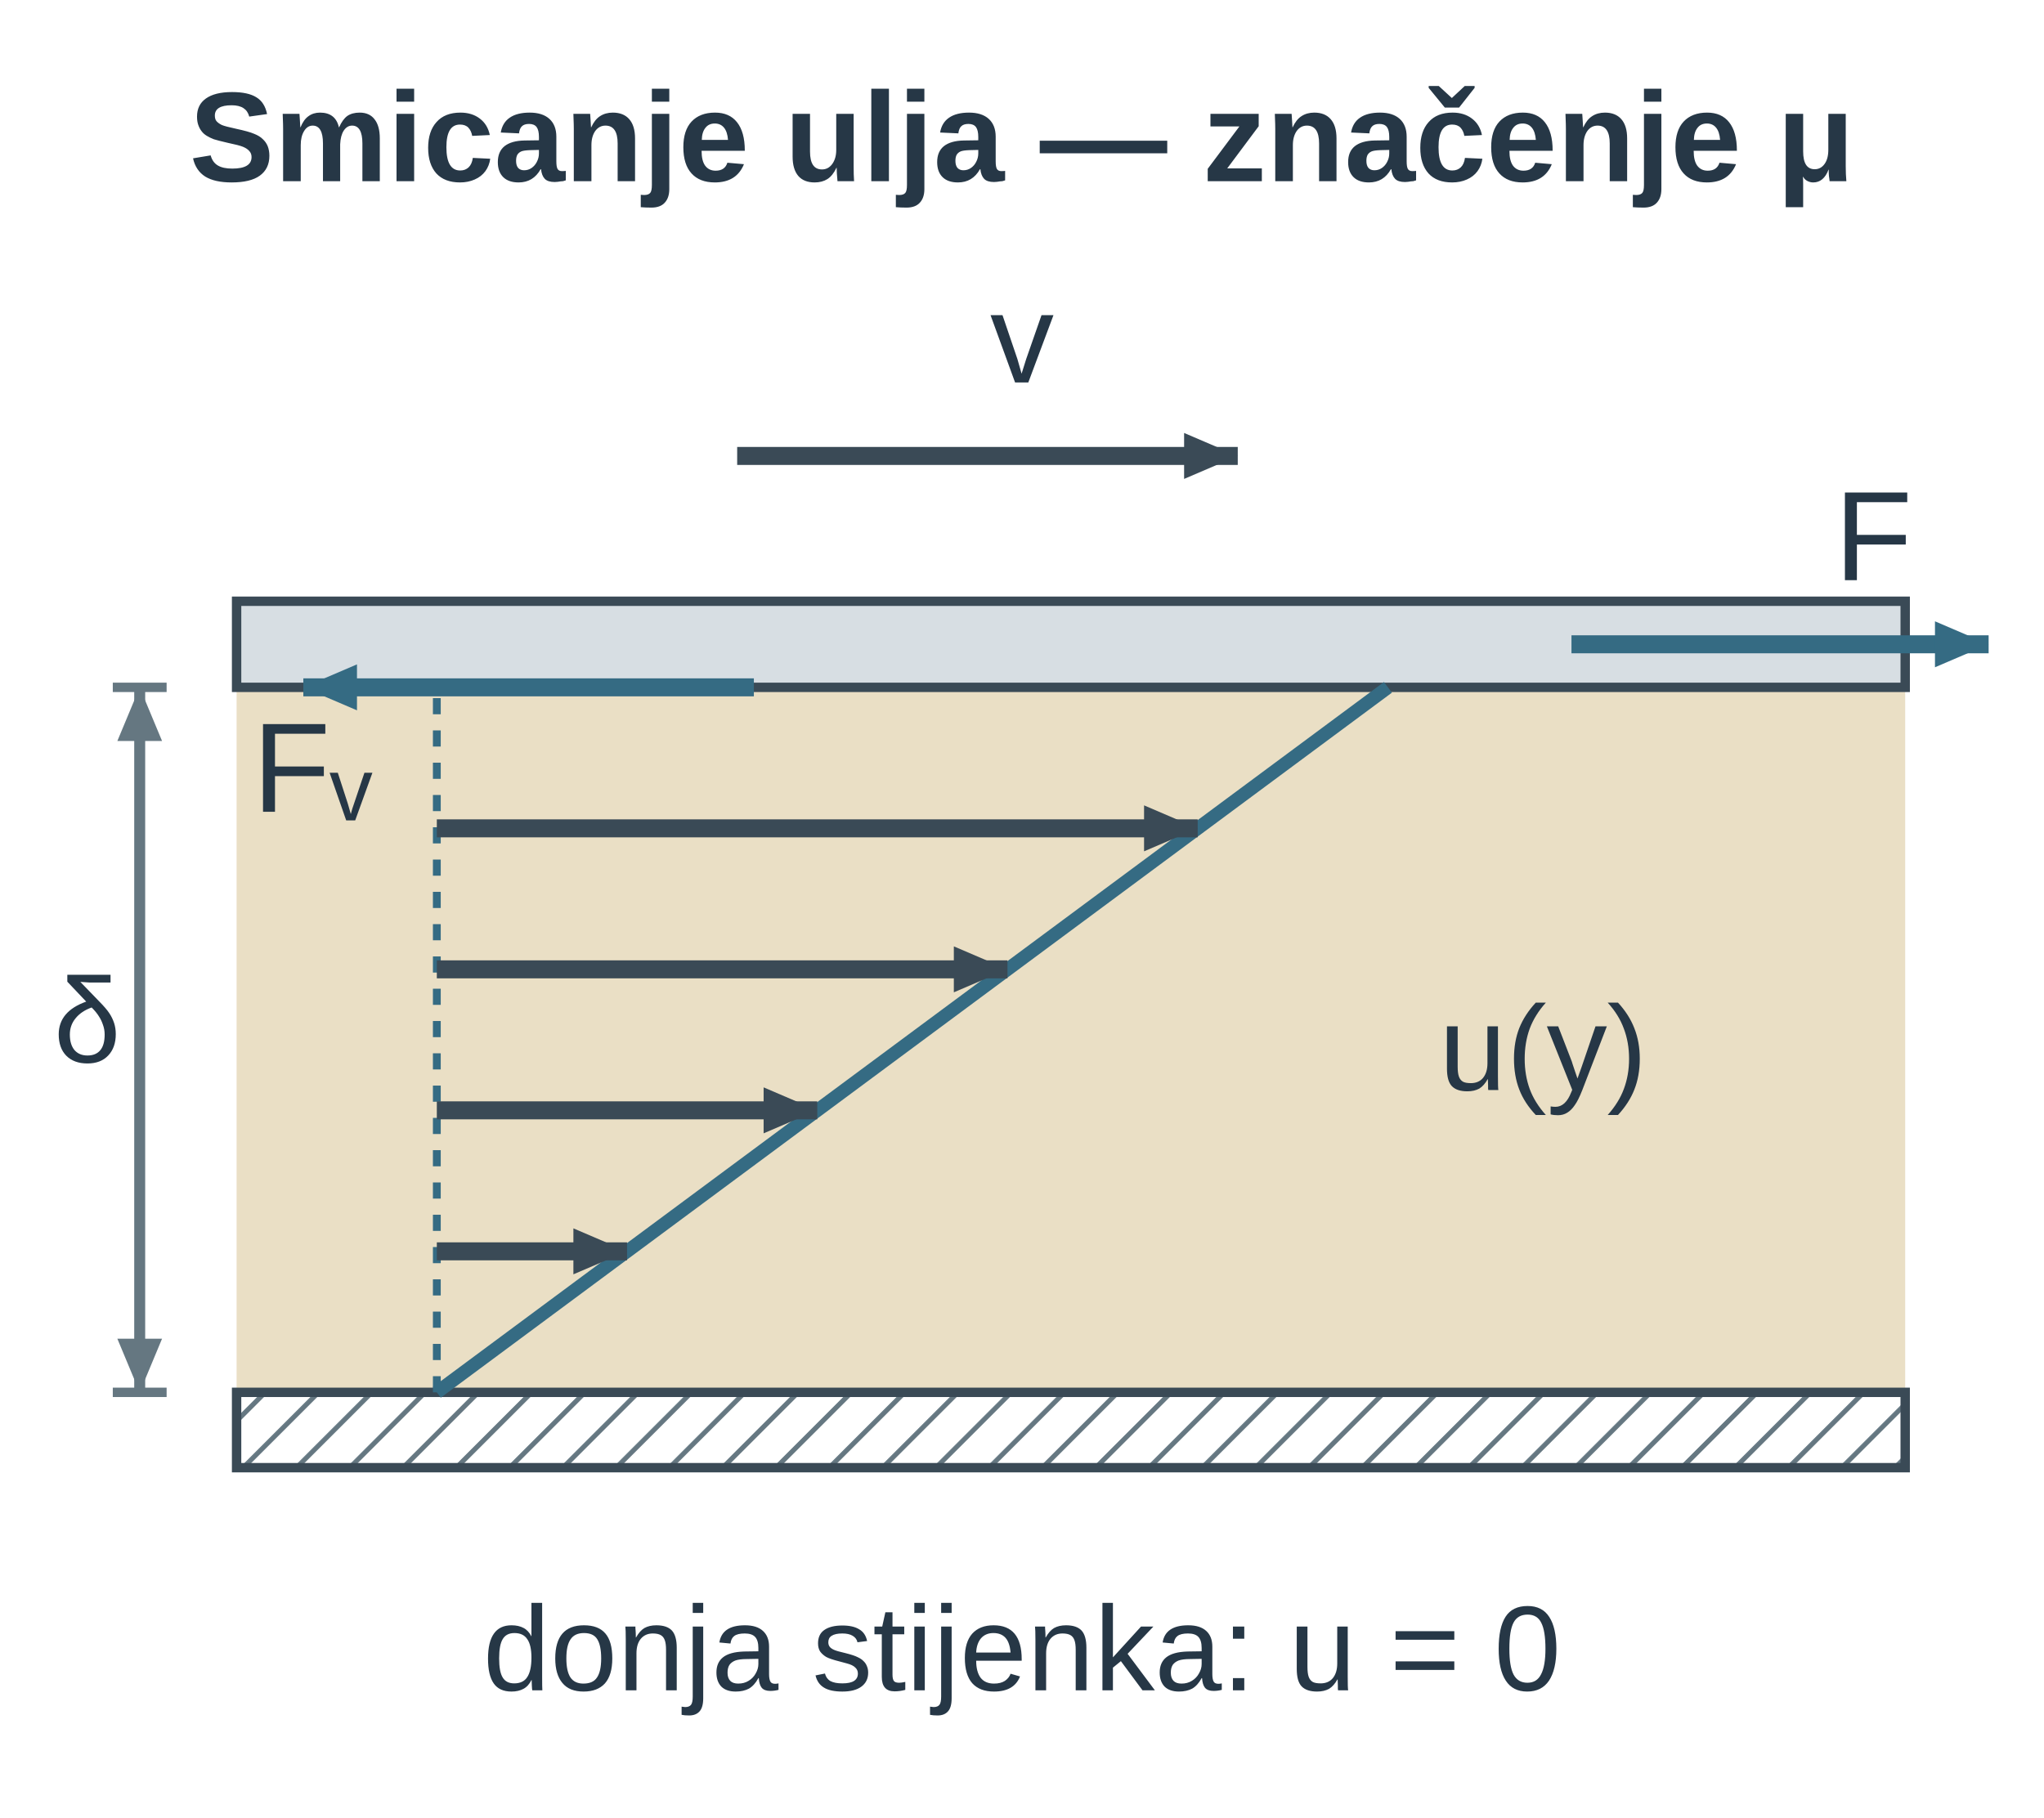
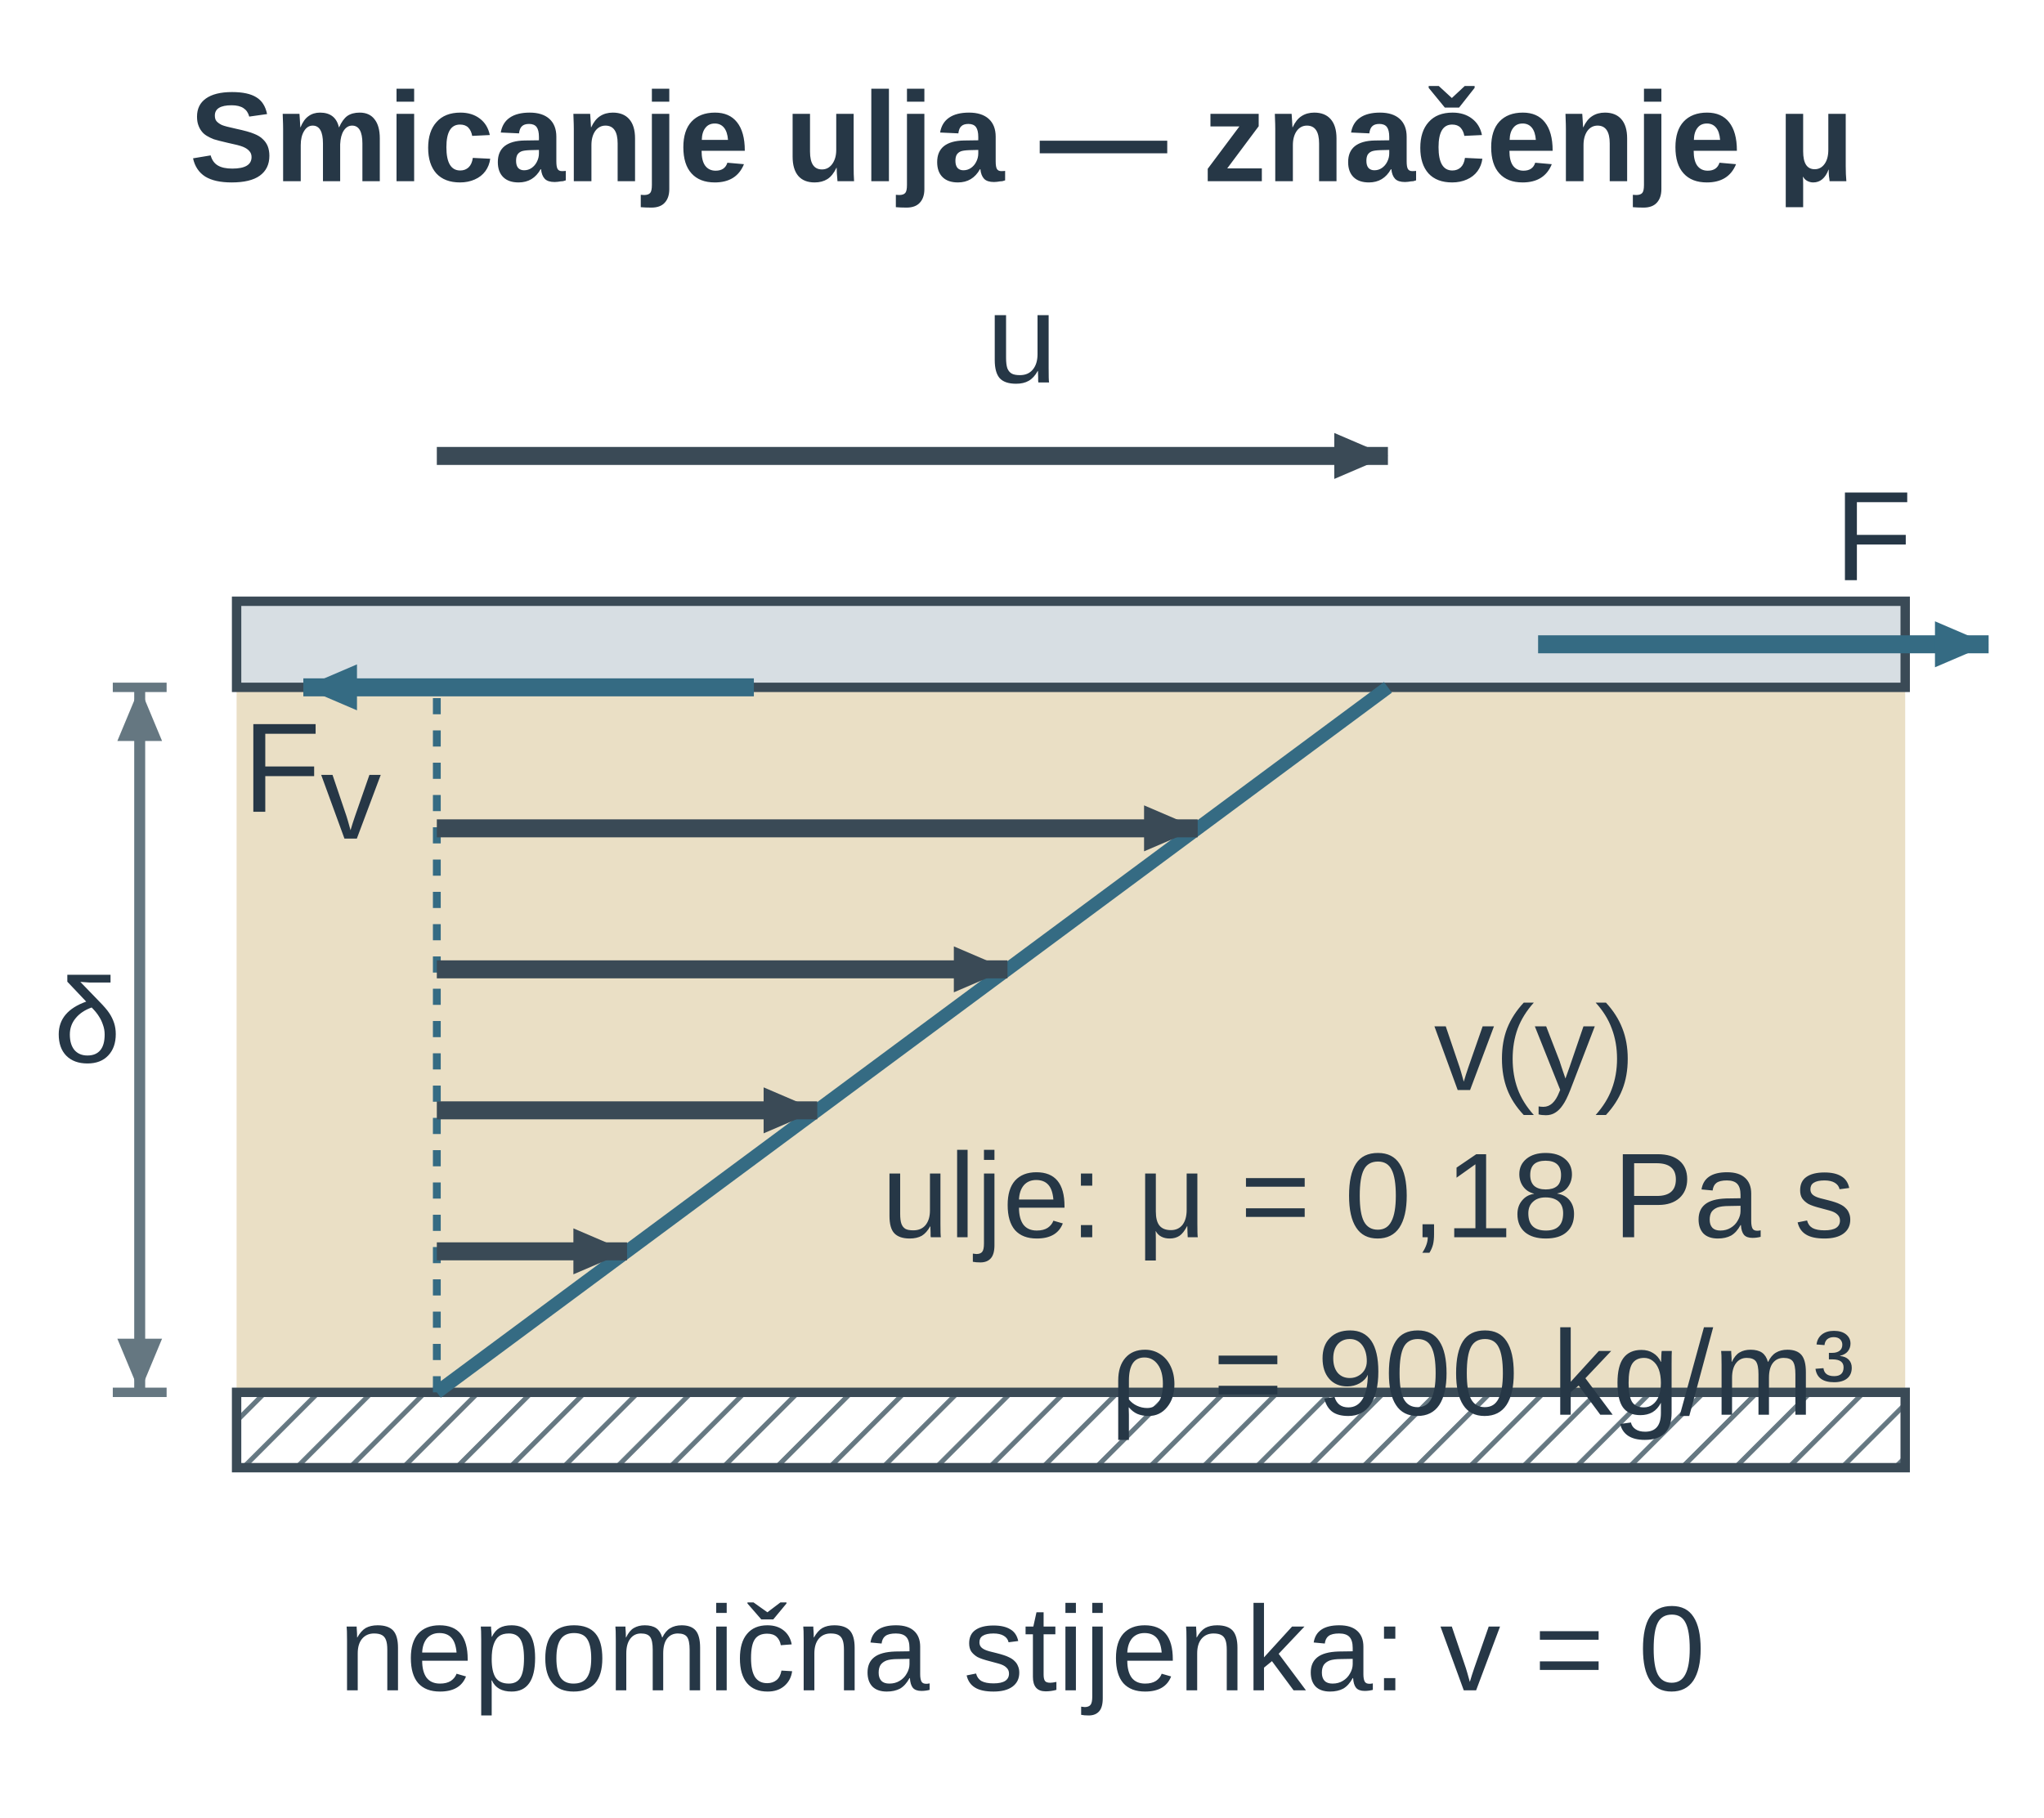
<svg xmlns="http://www.w3.org/2000/svg" width="152.277pt" height="135.45pt" viewBox="0 0 152.277 135.45" role="img">
  <defs>
    <pattern id="u02fkv_hatch" width="7" height="7" patternUnits="userSpaceOnUse" patternTransform="rotate(45)">
      <line x1="0" y1="0" x2="0" y2="7" stroke="#657781" stroke-width="1.8" />
    </pattern>
    <marker id="u02fkv_v" markerWidth="7" markerHeight="6" refX="7" refY="3" orient="auto">
      <path d="M0 0 L7 3 L0 6 Z" fill="#356b83" />
    </marker>
    <marker id="u02fkv_dim" markerWidth="6" markerHeight="5" refX="6" refY="2.5" orient="auto-start-reverse">
      <path d="M0 0 L6 2.5 L0 5 Z" fill="#657781" />
    </marker>
    <marker id="u02fkv_dimSmall" markerWidth="3" markerHeight="3" refX="3" refY="1.5" orient="auto-start-reverse">
      <path d="M0 0 L3 1.5 L0 3 Z" fill="#356b83" />
    </marker>
    <marker id="u02fkv_forceMarker" markerWidth="7" markerHeight="6" refX="7" refY="3" orient="auto">
      <path d="M0 0 L7 3 L0 6 Z" fill="#356b83" />
    </marker>
    <marker id="u02fkv_pressureMarker" markerWidth="7" markerHeight="6" refX="7" refY="3" orient="auto">
      <path d="M0 0 L7 3 L0 6 Z" fill="#356b83" />
    </marker>
    <marker id="u02fkv_reactionMarker" markerWidth="7" markerHeight="6" refX="7" refY="3" orient="auto">
      <path d="M0 0 L7 3 L0 6 Z" fill="#356b83" />
    </marker>
    <marker id="u02fkv_axisMarker" markerWidth="7" markerHeight="6" refX="7" refY="3" orient="auto">
      <path d="M0 0 L7 3 L0 6 Z" fill="#3a4a56" />
    </marker>
  </defs>
  <g font-family="Arial, Liberation Sans, sans-serif">
    <g transform="translate(76.139 13.5)">
      <text data-source-text="1" x="0" y="0" text-anchor="middle" font-size="9.5" font-weight="600" fill="rgb(38, 55, 70)">Smicanje ulja — značenje μ</text>
    </g>
    <g transform="translate(76.139 28.5)">
-       <text data-source-text="2" x="0" y="0" text-anchor="middle" font-size="9.5" font-weight="400" fill="rgb(38, 55, 70)">v</text>
+       <text data-source-text="2" x="0" y="0" text-anchor="middle" font-size="9.5" font-weight="400" fill="rgb(38, 55, 70)">u</text>
    </g>
    <g transform="translate(-5.632 1.894) scale(0.401)">
      <g transform="matrix(1 0 0 1 -7 -3)">
        <rect x="65" y="126" width="310" height="131" rx="0" fill="rgb(234, 223, 197)" stroke="none" stroke-width="1.2px" stroke-linecap="butt" stroke-linejoin="miter" stroke-dasharray="none" fill-opacity="1" stroke-opacity="1" opacity="1" marker-start="none" marker-mid="none" marker-end="none" data-source-geometry="1" />
      </g>
    </g>
    <g transform="translate(-5.632 1.894) scale(0.401)">
      <g transform="matrix(1 0 0 1 -7 -3)">
        <rect x="65" y="110" width="310" height="16" rx="0" fill="rgb(215, 222, 227)" stroke="rgb(58, 74, 86)" stroke-width="1.744" stroke-linecap="butt" stroke-linejoin="miter" stroke-dasharray="none" fill-opacity="1" stroke-opacity="1" opacity="1" marker-start="none" marker-mid="none" marker-end="none" data-source-geometry="2" />
      </g>
    </g>
    <g transform="translate(-5.632 1.894) scale(0.401)">
      <g transform="matrix(1 0 0 1 -7 -3)">
        <rect x="65" y="257" width="310" height="14" rx="0" fill="url(#u02fkv_hatch)" stroke="rgb(58, 74, 86)" stroke-width="1.744" stroke-linecap="butt" stroke-linejoin="miter" stroke-dasharray="none" fill-opacity="1" stroke-opacity="1" opacity="1" marker-start="none" marker-mid="none" marker-end="none" data-source-geometry="3" />
      </g>
    </g>
    <g transform="translate(-5.632 1.894) scale(0.401)">
      <g transform="matrix(1 0 0 1 -7 -3)">
        <line x1="102.2" y1="257" x2="102.2" y2="126" stroke="rgb(53, 107, 131)" stroke-width="1.454" stroke-dasharray="3px, 3px" fill="rgb(58, 74, 86)" stroke-linecap="butt" stroke-linejoin="miter" fill-opacity="1" stroke-opacity="1" opacity="1" marker-start="none" marker-mid="none" marker-end="none" data-source-geometry="4" />
      </g>
    </g>
    <g transform="translate(-5.632 1.894) scale(0.401)">
      <g transform="matrix(1 0 0 1 -7 -3)">
        <line x1="102.2" y1="257" x2="278.9" y2="126" stroke="rgb(53, 107, 131)" stroke-width="2.471" fill="rgb(58, 74, 86)" stroke-linecap="butt" stroke-linejoin="miter" stroke-dasharray="none" fill-opacity="1" stroke-opacity="1" opacity="1" marker-start="none" marker-mid="none" marker-end="none" data-source-geometry="5" />
      </g>
    </g>
    <defs>
      <marker id="u02fkv_axisMarker-print-0-6-marker-end" markerWidth="9.967" markerHeight="8.543" refX="7" refY="3" orient="auto" viewBox="0 0 7 6" markerUnits="userSpaceOnUse">
        <path d="M0 0 L7 3 L0 6 Z" fill="#3a4a56" />
      </marker>
    </defs>
    <g transform="translate(-5.632 1.894) scale(0.401)">
      <g transform="matrix(1 0 0 1 -7 -3)">
        <path d="M102.2 230.8 L137.54 230.8" fill="none" stroke="rgb(58, 74, 86)" stroke-width="3.343" marker-end="url(#u02fkv_axisMarker-print-0-6-marker-end)" stroke-linecap="butt" stroke-linejoin="miter" stroke-dasharray="none" fill-opacity="1" stroke-opacity="1" opacity="1" marker-start="none" marker-mid="none" data-source-geometry="6" />
      </g>
    </g>
    <defs>
      <marker id="u02fkv_axisMarker-print-0-7-marker-end" markerWidth="9.967" markerHeight="8.543" refX="7" refY="3" orient="auto" viewBox="0 0 7 6" markerUnits="userSpaceOnUse">
        <path d="M0 0 L7 3 L0 6 Z" fill="#3a4a56" />
      </marker>
    </defs>
    <g transform="translate(-5.632 1.894) scale(0.401)">
      <g transform="matrix(1 0 0 1 -7 -3)">
        <path d="M102.2 204.6 L172.88 204.6" fill="none" stroke="rgb(58, 74, 86)" stroke-width="3.343" marker-end="url(#u02fkv_axisMarker-print-0-7-marker-end)" stroke-linecap="butt" stroke-linejoin="miter" stroke-dasharray="none" fill-opacity="1" stroke-opacity="1" opacity="1" marker-start="none" marker-mid="none" data-source-geometry="7" />
      </g>
    </g>
    <defs>
      <marker id="u02fkv_axisMarker-print-0-8-marker-end" markerWidth="9.967" markerHeight="8.543" refX="7" refY="3" orient="auto" viewBox="0 0 7 6" markerUnits="userSpaceOnUse">
        <path d="M0 0 L7 3 L0 6 Z" fill="#3a4a56" />
      </marker>
    </defs>
    <g transform="translate(-5.632 1.894) scale(0.401)">
      <g transform="matrix(1 0 0 1 -7 -3)">
        <path d="M102.2 178.4 L208.22 178.4" fill="none" stroke="rgb(58, 74, 86)" stroke-width="3.343" marker-end="url(#u02fkv_axisMarker-print-0-8-marker-end)" stroke-linecap="butt" stroke-linejoin="miter" stroke-dasharray="none" fill-opacity="1" stroke-opacity="1" opacity="1" marker-start="none" marker-mid="none" data-source-geometry="8" />
      </g>
    </g>
    <defs>
      <marker id="u02fkv_axisMarker-print-0-9-marker-end" markerWidth="9.967" markerHeight="8.543" refX="7" refY="3" orient="auto" viewBox="0 0 7 6" markerUnits="userSpaceOnUse">
        <path d="M0 0 L7 3 L0 6 Z" fill="#3a4a56" />
      </marker>
    </defs>
    <g transform="translate(-5.632 1.894) scale(0.401)">
      <g transform="matrix(1 0 0 1 -7 -3)">
        <path d="M102.2 152.2 L243.56 152.2" fill="none" stroke="rgb(58, 74, 86)" stroke-width="3.343" marker-end="url(#u02fkv_axisMarker-print-0-9-marker-end)" stroke-linecap="butt" stroke-linejoin="miter" stroke-dasharray="none" fill-opacity="1" stroke-opacity="1" opacity="1" marker-start="none" marker-mid="none" data-source-geometry="9" />
      </g>
    </g>
    <defs>
      <marker id="u02fkv_axisMarker-print-0-10-marker-end" markerWidth="9.967" markerHeight="8.543" refX="7" refY="3" orient="auto" viewBox="0 0 7 6" markerUnits="userSpaceOnUse">
        <path d="M0 0 L7 3 L0 6 Z" fill="#3a4a56" />
      </marker>
    </defs>
    <g transform="translate(-5.632 1.894) scale(0.401)">
      <g transform="matrix(1 0 0 1 -7 -3)">
-         <path d="M158.0 83 L251.0 83" fill="none" stroke="rgb(58, 74, 86)" stroke-width="3.343" marker-end="url(#u02fkv_axisMarker-print-0-10-marker-end)" stroke-linecap="butt" stroke-linejoin="miter" stroke-dasharray="none" fill-opacity="1" stroke-opacity="1" opacity="1" marker-start="none" marker-mid="none" data-source-geometry="10" />
+         <path d="M102.2 83 L278.9 83" fill="none" stroke="rgb(58, 74, 86)" stroke-width="3.343" marker-end="url(#u02fkv_axisMarker-print-0-10-marker-end)" stroke-linecap="butt" stroke-linejoin="miter" stroke-dasharray="none" fill-opacity="1" stroke-opacity="1" opacity="1" marker-start="none" marker-mid="none" data-source-geometry="10" />
      </g>
    </g>
    <defs>
      <marker id="u02fkv_reactionMarker-print-0-12-marker-end" markerWidth="9.967" markerHeight="8.543" refX="7" refY="3" orient="auto" viewBox="0 0 7 6" markerUnits="userSpaceOnUse">
        <path d="M0 0 L7 3 L0 6 Z" fill="#356b83" />
      </marker>
    </defs>
    <g transform="translate(-5.632 1.894) scale(0.401)">
      <g transform="matrix(1 0 0 1 -7 -3)">
        <path d="M161.1 126 L77.4 126" fill="none" stroke="rgb(53, 107, 131)" stroke-width="3.343" marker-end="url(#u02fkv_reactionMarker-print-0-12-marker-end)" stroke-linecap="butt" stroke-linejoin="miter" stroke-dasharray="none" fill-opacity="1" stroke-opacity="1" opacity="1" marker-start="none" marker-mid="none" data-source-geometry="12" />
      </g>
    </g>
    <defs>
      <marker id="u02fkv_forceMarker-print-0-14-marker-end" markerWidth="9.967" markerHeight="8.543" refX="7" refY="3" orient="auto" viewBox="0 0 7 6" markerUnits="userSpaceOnUse">
        <path d="M0 0 L7 3 L0 6 Z" fill="#356b83" />
      </marker>
    </defs>
    <g transform="translate(-5.632 1.894) scale(0.401)">
      <g transform="matrix(1 0 0 1 -7 -3)">
-         <path d="M313.0 118 L390.5 118" fill="none" stroke="rgb(53, 107, 131)" stroke-width="3.343" marker-end="url(#u02fkv_forceMarker-print-0-14-marker-end)" stroke-linecap="butt" stroke-linejoin="miter" stroke-dasharray="none" fill-opacity="1" stroke-opacity="1" opacity="1" marker-start="none" marker-mid="none" data-source-geometry="14" />
+         <path d="M306.8 118 L390.5 118" fill="none" stroke="rgb(53, 107, 131)" stroke-width="3.343" marker-end="url(#u02fkv_forceMarker-print-0-14-marker-end)" stroke-linecap="butt" stroke-linejoin="miter" stroke-dasharray="none" fill-opacity="1" stroke-opacity="1" opacity="1" marker-start="none" marker-mid="none" data-source-geometry="14" />
      </g>
    </g>
    <g transform="translate(-5.632 1.894) scale(0.401)">
      <g transform="matrix(1 0 0 1 -7 -3)">
-         <line x1="42" y1="126" x2="52" y2="126" stroke="rgb(101, 119, 129)" stroke-width="1.744" fill="rgb(58, 74, 86)" stroke-linecap="butt" stroke-linejoin="miter" stroke-dasharray="none" fill-opacity="1" stroke-opacity="1" opacity="1" marker-start="none" marker-mid="none" marker-end="none" data-source-geometry="18" />
+         <line x1="42" y1="126" x2="52" y2="126" stroke="rgb(101, 119, 129)" stroke-width="1.744" fill="rgb(58, 74, 86)" stroke-linecap="butt" stroke-linejoin="miter" stroke-dasharray="none" fill-opacity="1" stroke-opacity="1" opacity="1" marker-start="none" marker-mid="none" marker-end="none" data-source-geometry="20" />
      </g>
    </g>
    <g transform="translate(-5.632 1.894) scale(0.401)">
      <g transform="matrix(1 0 0 1 -7 -3)">
-         <line x1="42" y1="257" x2="52" y2="257" stroke="rgb(101, 119, 129)" stroke-width="1.744" fill="rgb(58, 74, 86)" stroke-linecap="butt" stroke-linejoin="miter" stroke-dasharray="none" fill-opacity="1" stroke-opacity="1" opacity="1" marker-start="none" marker-mid="none" marker-end="none" data-source-geometry="19" />
+         <line x1="42" y1="257" x2="52" y2="257" stroke="rgb(101, 119, 129)" stroke-width="1.744" fill="rgb(58, 74, 86)" stroke-linecap="butt" stroke-linejoin="miter" stroke-dasharray="none" fill-opacity="1" stroke-opacity="1" opacity="1" marker-start="none" marker-mid="none" marker-end="none" data-source-geometry="21" />
      </g>
    </g>
    <defs>
-       <marker id="u02fkv_dim-print-0-20-marker-start" markerWidth="9.967" markerHeight="8.306" refX="6" refY="2.5" orient="auto-start-reverse" viewBox="0 0 6 5" markerUnits="userSpaceOnUse">
+       <marker id="u02fkv_dim-print-0-22-marker-start" markerWidth="9.967" markerHeight="8.306" refX="6" refY="2.5" orient="auto-start-reverse" viewBox="0 0 6 5" markerUnits="userSpaceOnUse">
        <path d="M0 0 L6 2.5 L0 5 Z" fill="#657781" />
      </marker>
    </defs>
    <defs>
-       <marker id="u02fkv_dim-print-0-20-marker-end" markerWidth="9.967" markerHeight="8.306" refX="6" refY="2.5" orient="auto-start-reverse" viewBox="0 0 6 5" markerUnits="userSpaceOnUse">
+       <marker id="u02fkv_dim-print-0-22-marker-end" markerWidth="9.967" markerHeight="8.306" refX="6" refY="2.5" orient="auto-start-reverse" viewBox="0 0 6 5" markerUnits="userSpaceOnUse">
        <path d="M0 0 L6 2.5 L0 5 Z" fill="#657781" />
      </marker>
    </defs>
    <g transform="translate(-5.632 1.894) scale(0.401)">
      <g transform="matrix(1 0 0 1 -7 -3)">
-         <path d="M47 126 L47 257" fill="none" stroke="rgb(101, 119, 129)" stroke-width="2.035" marker-start="url(#u02fkv_dim-print-0-20-marker-start)" marker-end="url(#u02fkv_dim-print-0-20-marker-end)" stroke-linecap="butt" stroke-linejoin="miter" stroke-dasharray="none" fill-opacity="1" stroke-opacity="1" opacity="1" marker-mid="none" data-source-geometry="20" />
+         <path d="M47 126 L47 257" fill="none" stroke="rgb(101, 119, 129)" stroke-width="2.035" marker-start="url(#u02fkv_dim-print-0-22-marker-start)" marker-end="url(#u02fkv_dim-print-0-22-marker-end)" stroke-linecap="butt" stroke-linejoin="miter" stroke-dasharray="none" fill-opacity="1" stroke-opacity="1" opacity="1" marker-mid="none" data-source-geometry="22" />
      </g>
    </g>
    <g transform="translate(139.568 43.231)">
      <text data-source-text="4" x="0" y="0" text-anchor="middle" font-size="9.5" font-weight="400" fill="rgb(38, 55, 70)">F</text>
    </g>
    <g transform="translate(23.244 60.488)">
-       <text data-source-text="3" x="0" y="0" text-anchor="middle" font-size="9.5" font-weight="400" fill="rgb(38, 55, 70)">Fᵥ</text>
+       <text data-source-text="3" x="0" y="0" text-anchor="middle" font-size="9.5" font-weight="400" fill="rgb(38, 55, 70)">F<tspan font-size="9" font-weight="400" font-style="normal" fill="rgb(38, 55, 70)" baseline-shift="-2">v</tspan>
+       </text>
    </g>
    <g transform="translate(4 79.149)">
-       <text data-source-text="7" x="0" y="0" text-anchor="start" font-size="9" font-weight="400" fill="rgb(38, 55, 70)">δ</text>
+       <text data-source-text="9" x="0" y="0" text-anchor="start" font-size="9" font-weight="400" fill="rgb(38, 55, 70)">δ</text>
    </g>
-     <g transform="translate(107.221 81.224)">
-       <text data-source-text="5" x="0" y="0" text-anchor="start" font-size="9" font-weight="400" fill="rgb(38, 55, 70)">u(y)</text>
+     <g transform="translate(106.832 81.224)">
+       <text data-source-text="5" x="0" y="0" text-anchor="start" font-size="9" font-weight="400" fill="rgb(38, 55, 70)">v(y)</text>
+     </g>
+     <g transform="translate(138.172 92.192)">
+       <text data-source-text="6" x="0" y="0" text-anchor="end" font-size="9" font-weight="400" fill="rgb(38, 55, 70)">ulje: μ = 0,18 Pa s</text>
+     </g>
+     <g transform="translate(138.127 105.416)">
+       <text data-source-text="7" x="0" y="0" text-anchor="end" font-size="9" font-weight="400" fill="rgb(38, 55, 70)">ρ = 900 kg/m³</text>
    </g>
    <g transform="translate(76.139 125.95)">
-       <text data-source-text="6" x="0" y="0" text-anchor="middle" font-size="9" font-weight="400" fill="rgb(38, 55, 70)">donja stijenka: u = 0</text>
+       <text data-source-text="8" x="0" y="0" text-anchor="middle" font-size="9" font-weight="400" fill="rgb(38, 55, 70)">nepomična stijenka: v = 0</text>
    </g>
  </g>
</svg>
